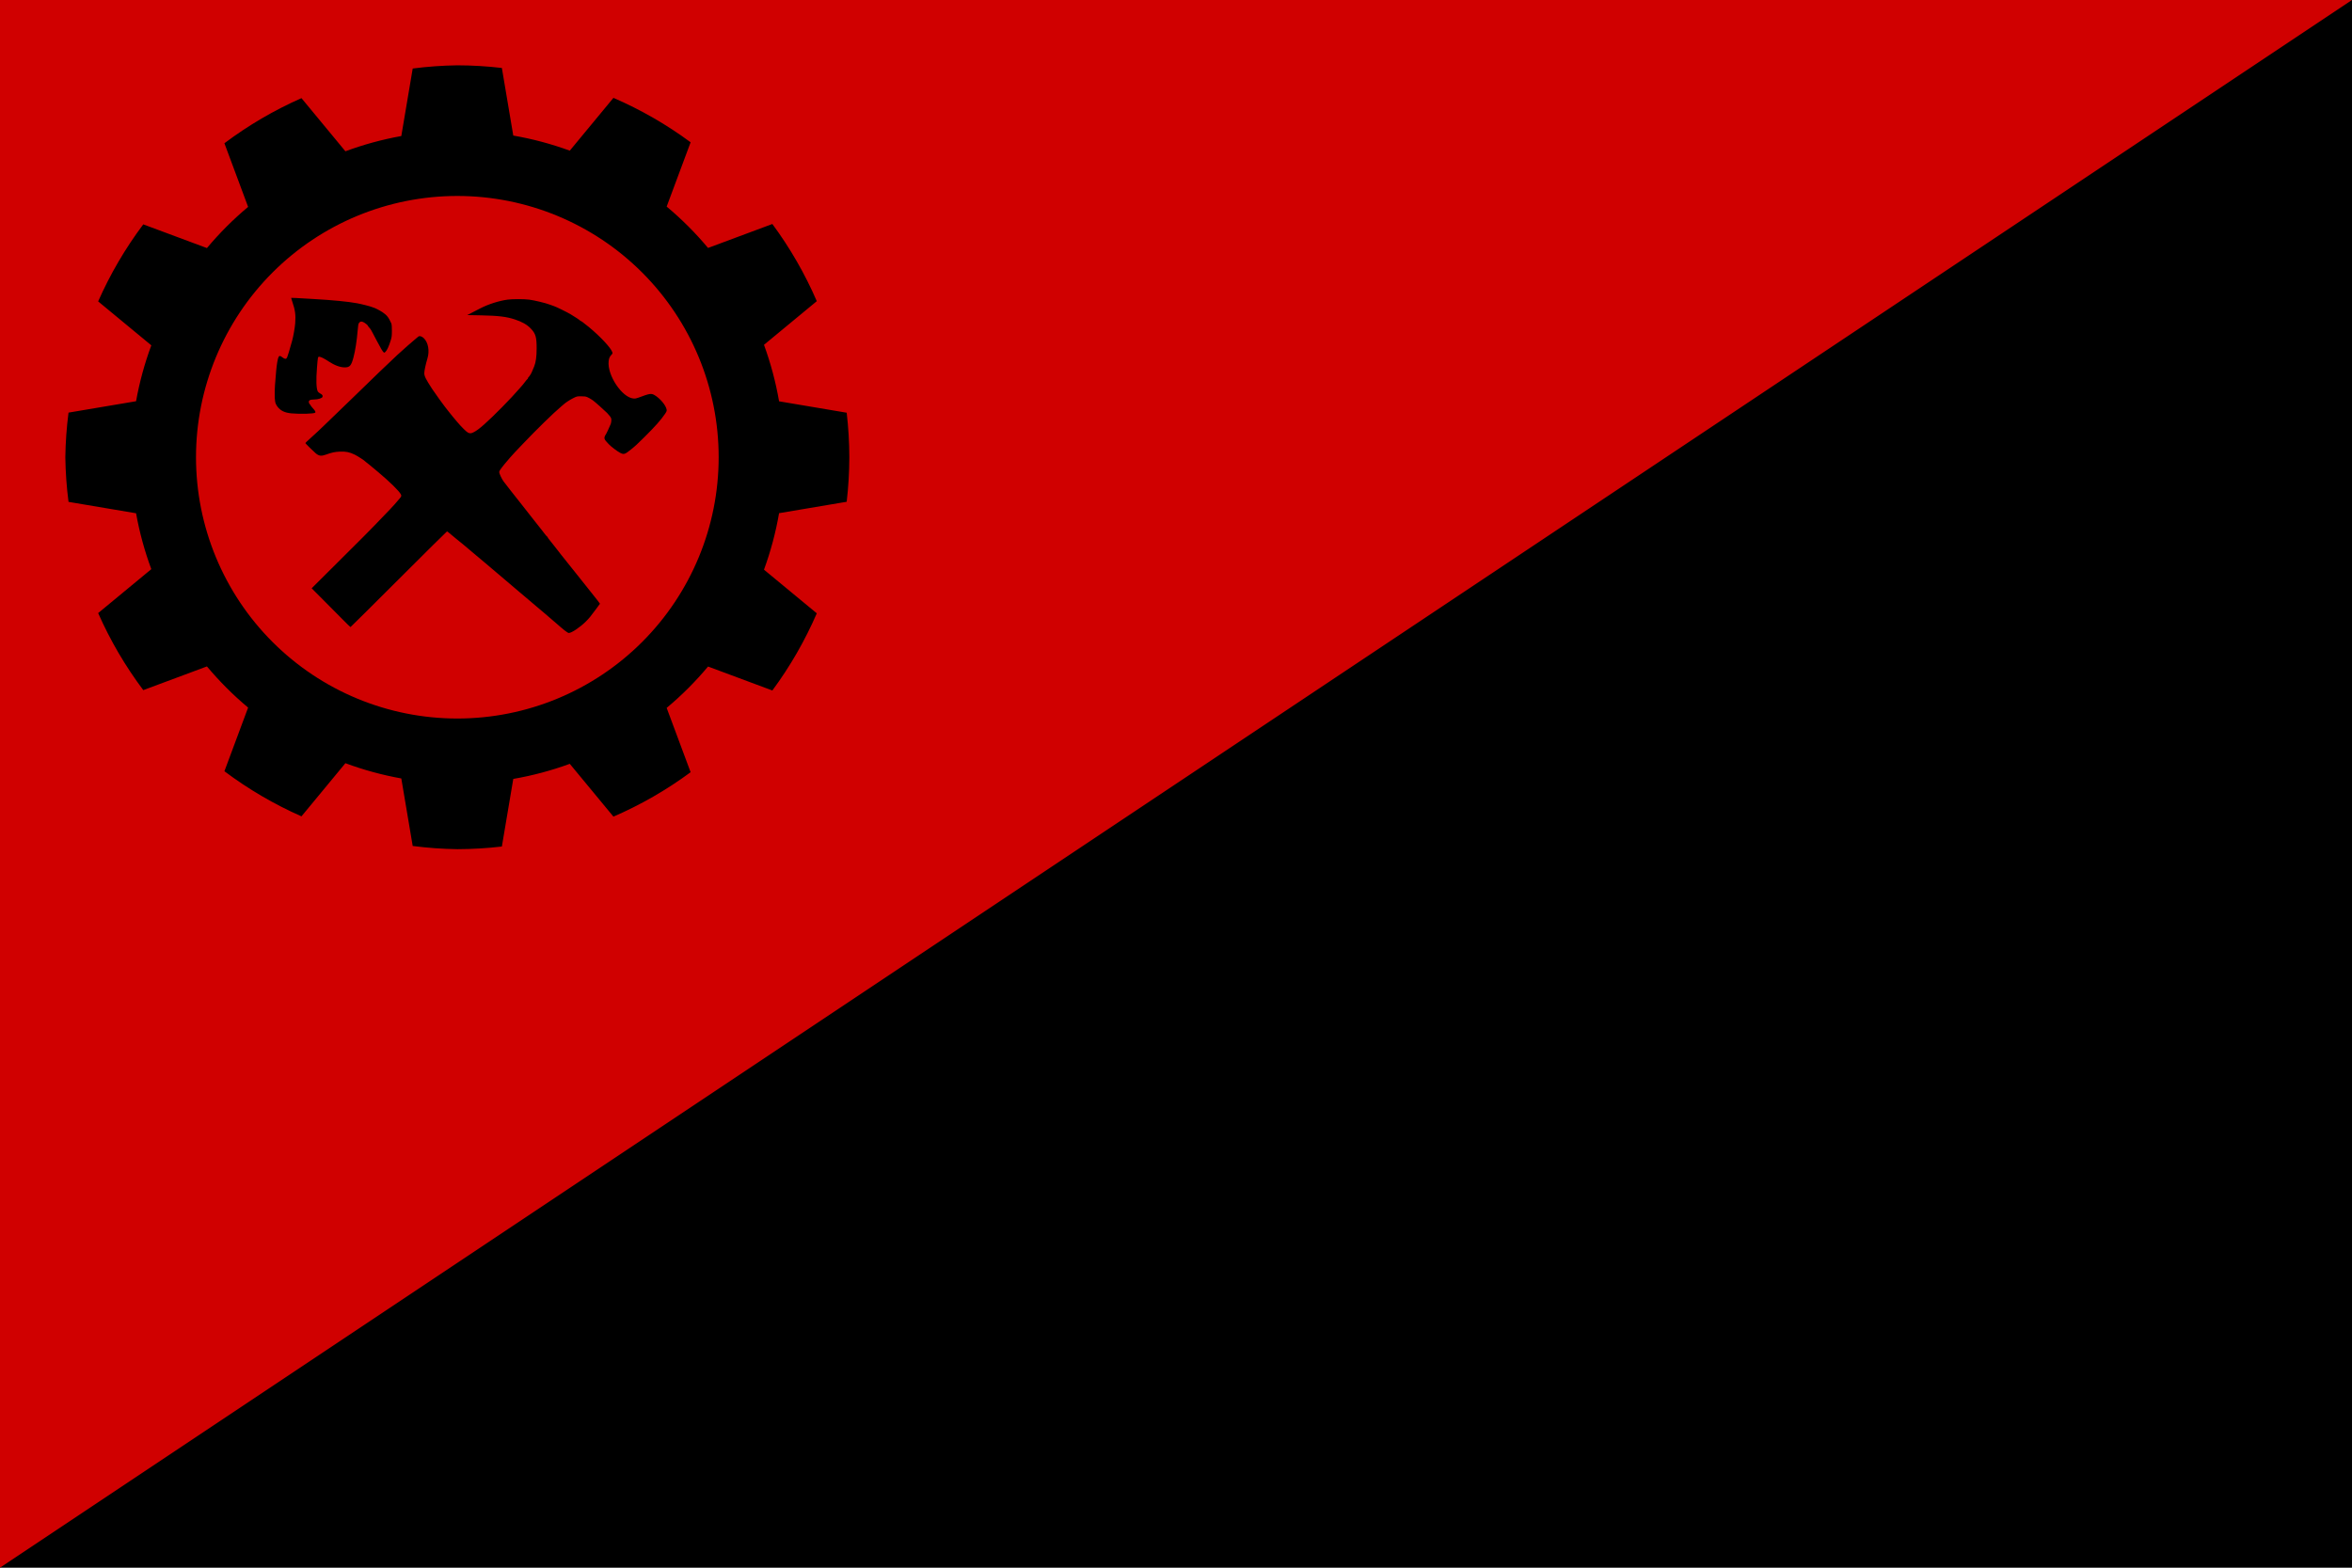
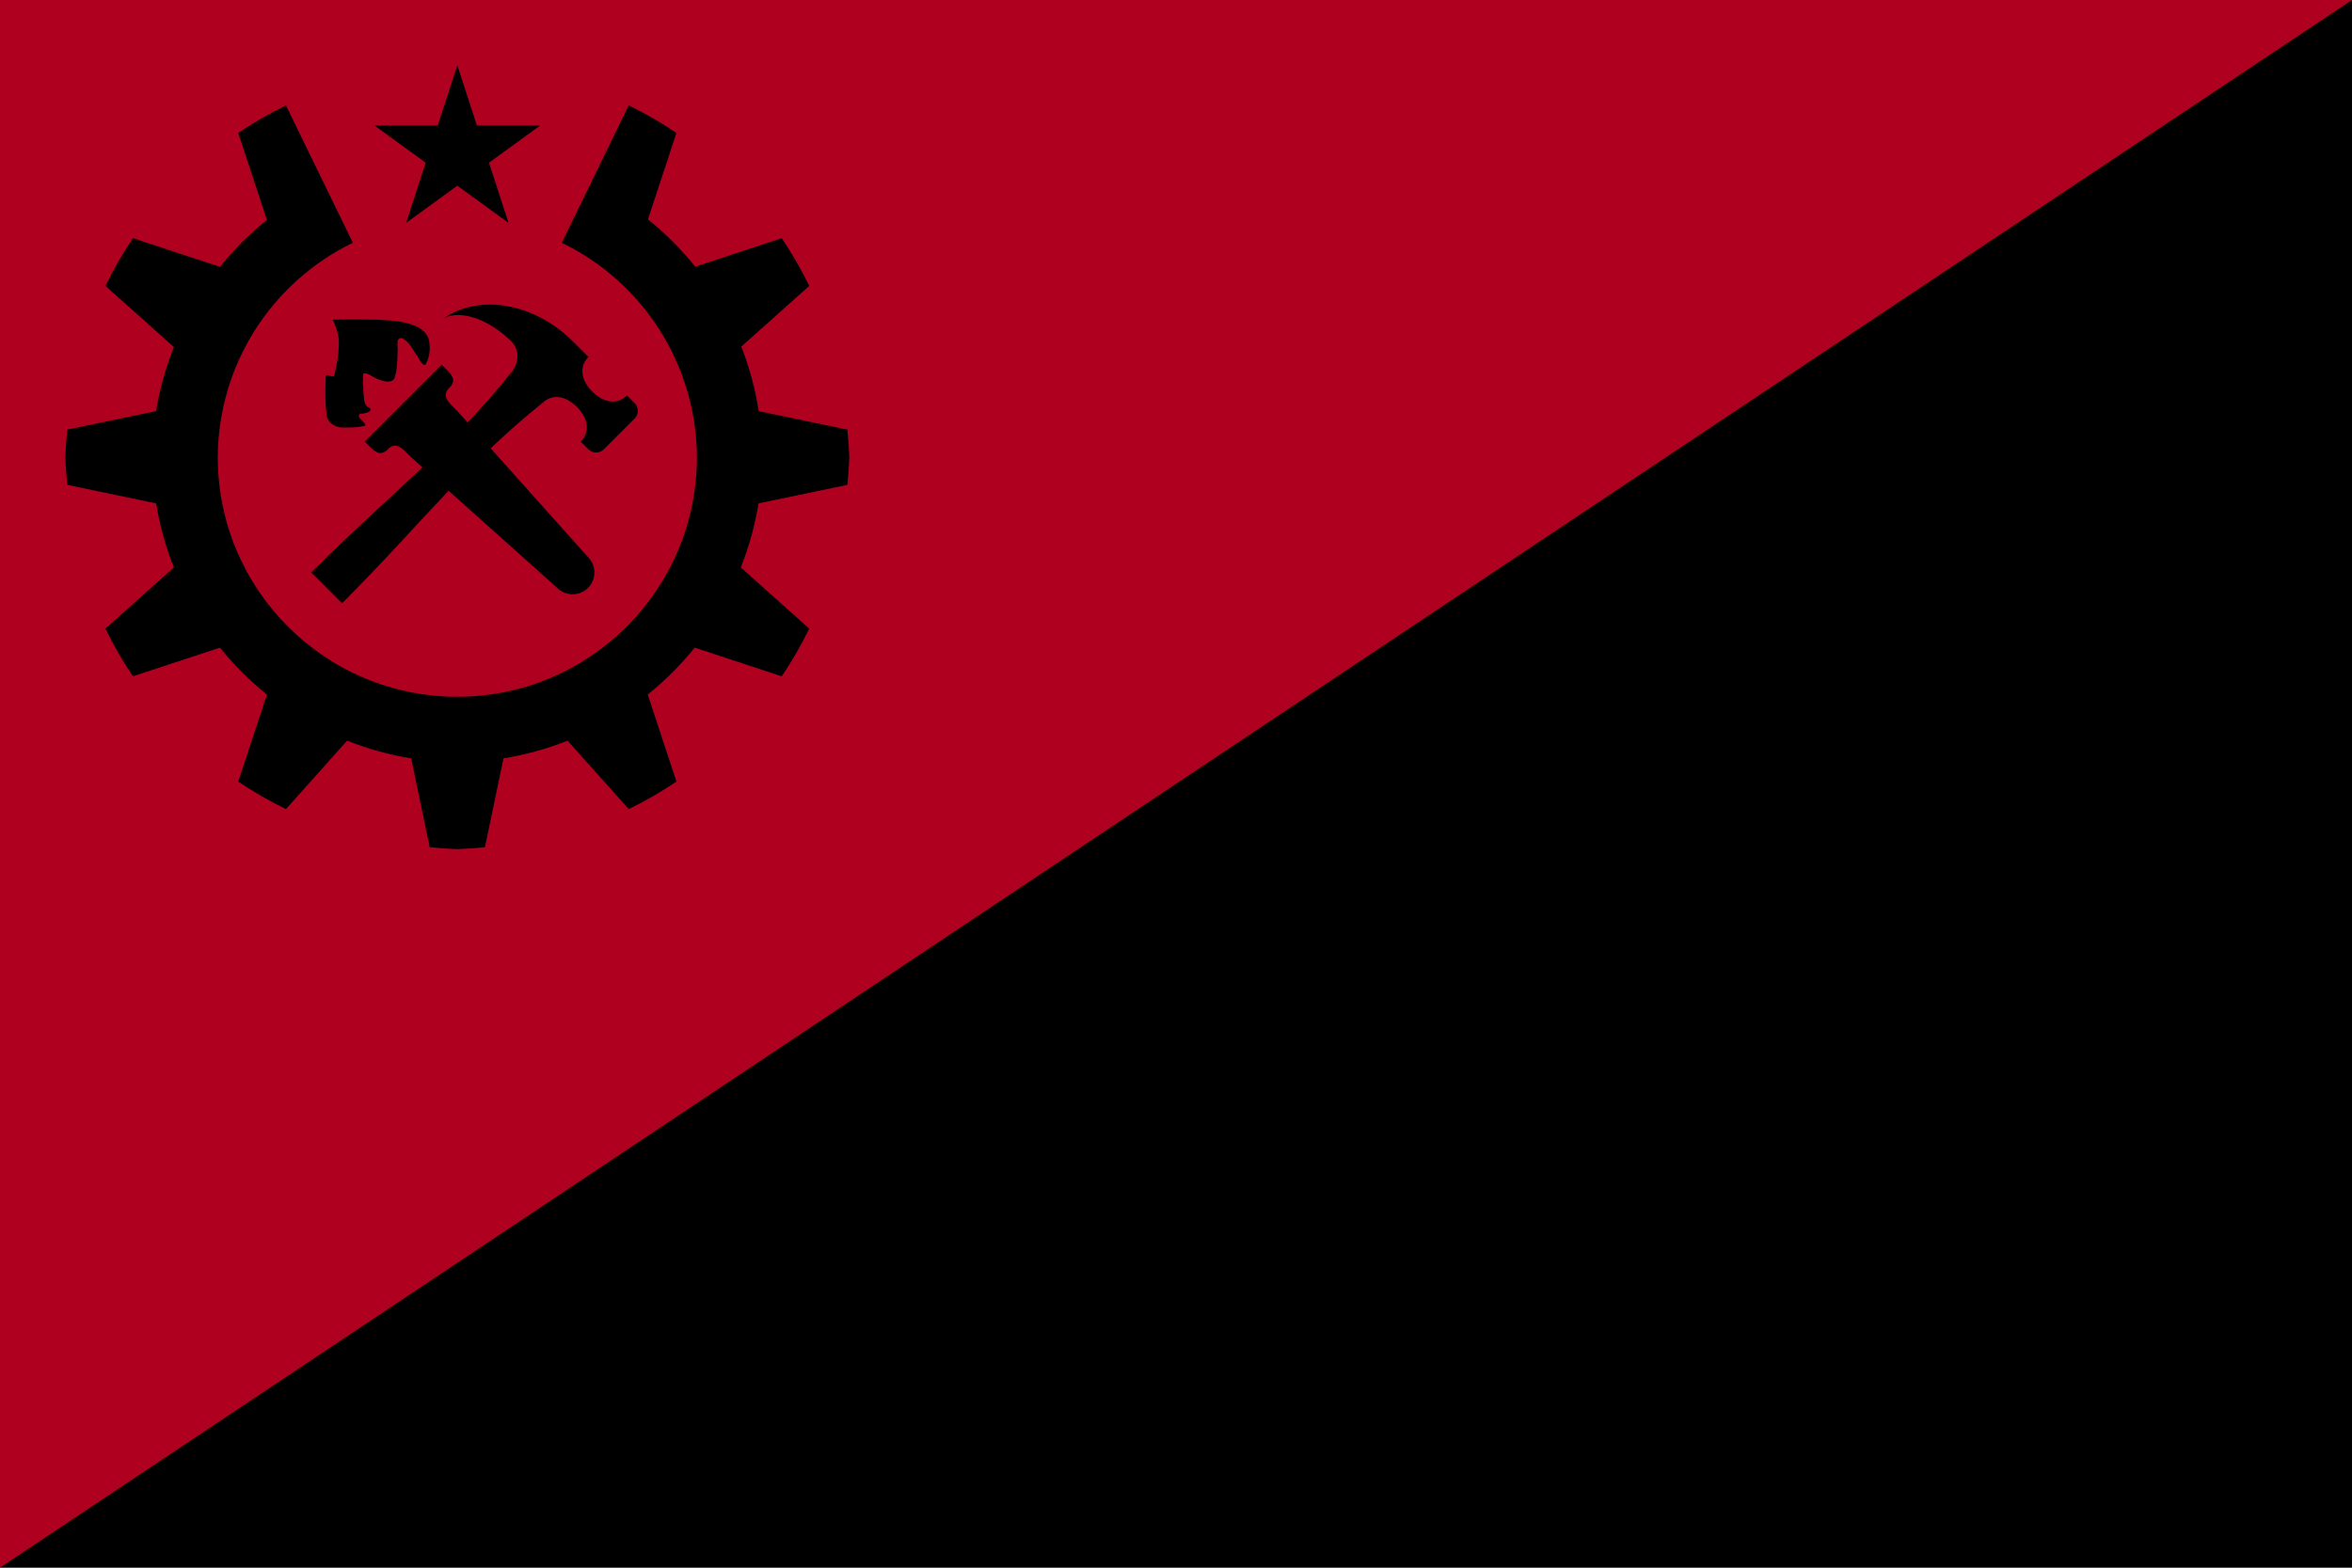
<svg xmlns="http://www.w3.org/2000/svg" xml:space="preserve" id="svg1" width="4608" height="3072" version="1.1" viewBox="0 0 1219.2 812.8">
  <defs id="defs1">
    <style id="style1">.cls-1{fill:#0283c0}.cls-2{fill:#fff}.cls-3{fill:#ef483f}</style>
  </defs>
  <path id="rect1" d="M 0 0 L 0 812.8 L 1219.2 812.8 L 1219.2 0 L 0 0 z" style="fill:#000;fill-rule:evenodd;stroke:none;stroke-width:8.467;stroke-linecap:round;stroke-linejoin:round;fill-opacity:1" />
-   <path id="path1" d="M 0,0 V 812.8 L 1219.2,0 Z" style="fill:#d00000;stroke-width:4.233;stroke-linecap:round;stroke-linejoin:round;stroke-miterlimit:128;fill-opacity:1" />
-   <path id="path3" d="m 237.067,33.867 c -7.737,0.111 -15.461,0.663 -23.134,1.655 l -5.907,35.011 c -9.875,1.772 -19.573,4.418 -28.98,7.908 L 156.267,50.882 c -14.161,6.25 -27.562,14.097 -39.941,23.389 l 12.288,32.998 c -7.736,6.465 -14.88,13.609 -21.345,21.345 L 74.27,116.326 c -9.292,12.379 -17.139,25.78 -23.389,39.941 l 27.558,22.778 c -3.489,9.407 -6.135,19.105 -7.908,28.98 l -35.011,5.907 c -0.992,7.674 -1.544,15.398 -1.655,23.135 0.111,7.737 0.663,15.461 1.655,23.135 l 35.011,5.907 c 1.772,9.875 4.418,19.573 7.908,28.98 l -27.558,22.778 c 6.25,14.161 14.097,27.562 23.389,39.941 L 107.269,345.519 c 6.465,7.736 13.609,14.88 21.345,21.345 l -12.288,32.999 c 12.379,9.292 25.78,17.139 39.941,23.389 l 22.778,-27.558 c 9.407,3.489 19.105,6.135 28.98,7.908 l 5.907,35.011 c 7.674,0.992 15.398,1.544 23.134,1.655 7.715,-0.018 15.423,-0.475 23.086,-1.369 l 5.914,-35.051 c 9.978,-1.727 19.781,-4.346 29.292,-7.825 l 22.629,27.377 c 14.167,-6.134 27.589,-13.862 40.006,-23.036 L 345.579,367.024 c 7.775,-6.493 14.953,-13.67 21.445,-21.445 l 33.339,12.414 c 9.173,-12.417 16.902,-25.839 23.036,-40.006 l -27.377,-22.629 c 3.479,-9.51 6.098,-19.314 7.825,-29.292 l 35.051,-5.914 c 0.894,-7.663 1.352,-15.371 1.369,-23.086 -0.018,-7.715 -0.475,-15.423 -1.369,-23.086 l -35.051,-5.914 c -1.727,-9.978 -4.346,-19.781 -7.825,-29.292 l 27.377,-22.629 c -6.134,-14.167 -13.862,-27.589 -23.036,-40.006 l -33.339,12.414 c -6.493,-7.775 -13.67,-14.953 -21.445,-21.445 L 357.993,73.771 C 345.576,64.597 332.154,56.869 317.987,50.735 l -22.629,27.377 c -9.51,-3.479 -19.314,-6.098 -29.292,-7.825 l -5.914,-35.051 c -7.663,-0.894 -15.371,-1.352 -23.086,-1.369 z m 0,67.733 c 35.928,-1e-5 70.384,14.272 95.789,39.677 25.405,25.405 39.677,59.861 39.677,95.789 0,35.928 -14.272,70.384 -39.677,95.789 -25.405,25.405 -59.861,39.677 -95.789,39.677 -35.928,0 -70.384,-14.272 -95.789,-39.677 -25.405,-25.405 -39.677,-59.861 -39.677,-95.789 0,-35.928 14.272,-70.384 39.677,-95.789 25.405,-25.405 59.861,-39.677 95.789,-39.677 z m -86.125,52.83 v 5.3e-4 0.001 c -0.04,0.04 0.204,0.88 0.544,1.868 1.532,4.472 1.873,6.99 1.538,11.302 -0.182,2.321 -0.943,6.685 -1.556,8.917 -1.182,4.313 -2.458,8.568 -2.594,8.66 -0.091,0.063 -0.231,0.287 -0.308,0.497 -0.224,0.608 -1.104,0.452 -2.154,-0.381 -1.164,-0.927 -1.62,-0.962 -2.034,-0.163 -0.404,0.782 -0.933,3.859 -1.216,7.07 -0.64,7.25 -0.735,8.715 -0.757,11.843 -0.028,3.892 0.215,5.136 1.303,6.631 1.619,2.231 3.779,3.303 7.337,3.64 4.598,0.436 11.75,0.224 12.34,-0.365 0.343,-0.345 0.018,-0.953 -1.25,-2.34 -0.661,-0.723 -1.205,-1.438 -1.21,-1.589 -0.005,-0.151 -0.095,-0.275 -0.199,-0.275 -0.108,0 -0.318,-0.3 -0.47,-0.668 -0.575,-1.386 0.221,-1.963 2.718,-1.964 1.881,-0.002 3.996,-0.675 4.204,-1.339 0.227,-0.713 -0.079,-1.172 -1.158,-1.745 -0.575,-0.303 -1.16,-0.796 -1.304,-1.094 -0.779,-1.614 -0.917,-5.932 -0.395,-12.418 0.444,-5.513 0.453,-5.555 1.185,-5.555 0.759,0 2.496,0.866 4.845,2.415 3.04,2.006 5.923,3.086 8.273,3.099 2.707,0.018 3.459,-0.84 4.635,-5.295 0.897,-3.383 1.722,-8.681 2.115,-13.57 0.232,-2.866 0.373,-3.703 0.703,-4.144 0.613,-0.819 1.183,-0.95 2.189,-0.498 0.925,0.414 2.49,1.674 2.49,2.006 0,0.109 0.295,0.509 0.658,0.888 0.361,0.378 0.791,0.945 0.951,1.26 0.162,0.313 0.542,1.014 0.845,1.556 0.305,0.544 1.321,2.468 2.259,4.276 1.805,3.481 2.895,5.306 3.446,5.758 0.277,0.229 0.433,0.179 0.904,-0.293 0.837,-0.837 1.774,-2.894 2.737,-6.014 0.502,-1.626 0.577,-2.256 0.585,-4.956 0.005,-1.749 -0.091,-3.32 -0.225,-3.618 -1.475,-3.31 -2.334,-4.412 -4.657,-5.976 -1.304,-0.878 -4.138,-2.336 -4.544,-2.336 -0.083,0 -0.461,-0.141 -0.842,-0.312 -0.847,-0.381 -5.319,-1.52 -7.741,-1.971 -4.676,-0.869 -12.597,-1.641 -22.789,-2.221 -3.378,-0.194 -7.309,-0.42 -8.735,-0.505 -1.425,-0.085 -2.626,-0.121 -2.666,-0.083 z m 117.671,0.667 c -2.12,0 -4.21,0.082 -5.453,0.248 -4.5,0.605 -9.989,2.359 -14.261,4.562 -1.147,0.59 -3.121,1.608 -4.389,2.264 l -2.304,1.189 7.13,0.138 c 8.901,0.172 13.153,0.68 17.444,2.084 3.837,1.256 6.394,2.708 8.34,4.735 2.553,2.659 3.072,4.419 3.059,10.369 -0.008,4.243 -0.408,7.145 -1.283,9.321 -1.122,2.793 -1.531,3.658 -2.151,4.568 -0.385,0.564 -0.78,1.059 -0.877,1.099 -0.098,0.04 -0.177,0.204 -0.177,0.365 0,0.161 -0.072,0.325 -0.163,0.364 -0.176,0.08 -0.912,0.953 -1.81,2.155 -0.302,0.401 -0.646,0.839 -0.767,0.973 -0.121,0.133 -0.812,0.929 -1.536,1.773 -4.517,5.256 -13.533,14.425 -18.436,18.75 -2.612,2.304 -3.982,3.311 -5.589,4.112 -1.144,0.569 -1.715,0.611 -2.694,0.197 -0.845,-0.358 -3.534,-3.012 -5.81,-5.734 -0.794,-0.951 -1.59,-1.901 -2.387,-2.85 -0.626,-0.759 -1.241,-1.527 -1.844,-2.304 -0.608,-0.782 -1.534,-1.967 -2.056,-2.63 -1.218,-1.551 -4.844,-6.593 -5.503,-7.652 -0.099,-0.164 -0.212,-0.319 -0.338,-0.463 -0.063,-0.06 -0.469,-0.654 -0.899,-1.317 -3.181,-4.906 -3.92,-6.408 -3.92,-7.949 0,-1.232 0.712,-4.55 1.634,-7.611 1.185,-3.928 0.414,-8.264 -1.863,-10.495 -0.998,-0.978 -2.199,-1.355 -2.797,-0.878 l -0.782,0.616 c -1.343,1.046 -7.693,6.631 -10.105,8.883 -5.748,5.374 -11.072,10.493 -23.414,22.511 -4.899,4.758 -9.813,9.501 -14.74,14.231 -0.822,0.781 -2.204,2.097 -3.071,2.926 -0.869,0.829 -2.691,2.496 -4.048,3.706 -1.358,1.21 -2.468,2.276 -2.468,2.368 0,0.182 4.314,4.442 5.375,5.309 1.721,1.404 2.861,1.552 5.266,0.685 3.093,-1.114 4.585,-1.439 7.156,-1.558 3.174,-0.149 5.08,0.232 7.804,1.564 1.629,0.796 5.184,3.114 5.556,3.621 0.06,0.083 0.315,0.292 0.569,0.466 0.519,0.358 1.185,0.907 5.984,4.92 5.984,5.006 10.875,9.805 11.8,11.582 0.39,0.746 0.277,1.126 -0.64,2.16 -0.384,0.432 -0.759,0.87 -1.127,1.316 -1.5,1.85 -4.898,5.461 -12.327,13.098 -3.806,3.912 -3.998,4.104 -20.707,20.739 l -11.439,11.387 5.813,5.83 c 3.199,3.206 7.686,7.728 9.972,10.051 2.287,2.321 4.243,4.222 4.346,4.222 0.103,0 11.346,-11.155 24.979,-24.783 13.635,-13.628 24.898,-24.784 25.025,-24.784 0.129,0 0.428,0.172 0.664,0.383 0.237,0.212 1.218,1.023 2.181,1.804 0.961,0.779 1.8,1.475 1.861,1.546 0.06,0.07 0.851,0.715 1.756,1.432 0.637,0.5 1.266,1.008 1.889,1.524 0.391,0.348 2.691,2.288 5.442,4.582 0.592,0.496 1.187,0.999 1.321,1.12 0.133,0.121 0.784,0.663 1.445,1.205 1.711,1.406 2.034,1.678 4.14,3.481 1.038,0.887 2.333,1.989 2.875,2.445 0.544,0.458 1.783,1.509 2.756,2.334 3.775,3.18 7.537,6.376 11.286,9.587 0.302,0.259 1.376,1.16 2.384,2.006 2.111,1.761 4.207,3.54 6.287,5.337 0.365,0.322 1.549,1.323 2.633,2.223 0.744,0.613 1.481,1.234 2.211,1.863 0.133,0.123 0.818,0.719 1.526,1.321 0.708,0.603 1.74,1.492 2.295,1.975 0.555,0.482 1.593,1.372 2.304,1.974 0.713,0.603 1.449,1.245 1.636,1.425 0.187,0.182 1.111,0.945 2.051,1.701 0.988,0.791 1.922,1.37 2.216,1.37 1.424,0 5.719,-2.871 8.705,-5.819 1.87,-1.847 2.517,-2.635 5.464,-6.64 l 1.985,-2.703 -0.498,-0.697 c -0.246,-0.349 -0.5,-0.691 -0.762,-1.028 -0.959,-1.204 -1.915,-2.411 -2.868,-3.62 -2.928,-3.701 -5.869,-7.393 -8.821,-11.076 -1.591,-1.989 -3.328,-4.162 -3.857,-4.827 -1.223,-1.538 -2.45,-3.073 -3.679,-4.605 -0.147,-0.182 -0.562,-0.724 -0.92,-1.206 -0.245,-0.338 -0.502,-0.667 -0.771,-0.987 -0.634,-0.783 -1.257,-1.576 -1.867,-2.379 -0.765,-1.002 -1.548,-1.99 -2.35,-2.962 -0.332,-0.381 -0.658,-0.865 -0.73,-1.076 -0.068,-0.21 -0.206,-0.383 -0.303,-0.383 -0.099,0 -0.753,-0.765 -1.454,-1.7 -0.49,-0.662 -0.993,-1.314 -1.508,-1.956 -0.242,-0.284 -0.475,-0.576 -0.699,-0.876 -1.146,-1.483 -2.307,-2.954 -3.485,-4.413 -0.882,-1.107 -1.757,-2.219 -2.626,-3.336 -1.382,-1.782 -2.773,-3.557 -4.174,-5.324 -0.639,-0.769 -1.261,-1.552 -1.864,-2.349 -1.076,-1.386 -2.163,-2.764 -3.26,-4.134 -1.492,-1.873 -3.065,-3.903 -3.494,-4.515 -0.978,-1.389 -2.242,-4.094 -2.242,-4.797 0,-0.575 0.624,-1.509 2.818,-4.215 1.338,-1.648 4.388,-5.136 5.396,-6.167 0.249,-0.255 1.984,-2.076 3.855,-4.047 7.056,-7.437 16.048,-16.225 19.958,-19.505 0.646,-0.544 1.282,-1.086 1.413,-1.207 0.941,-0.867 3.159,-2.319 4.833,-3.164 1.966,-0.991 2.011,-1.003 4.187,-1.003 1.701,0 2.424,0.099 3.183,0.428 1.135,0.497 2.978,1.635 3.613,2.236 0.242,0.227 0.736,0.643 1.098,0.921 0.549,0.424 2.385,2.091 5.614,5.097 0.313,0.292 0.93,1.007 1.373,1.587 0.665,0.878 0.801,1.24 0.801,2.112 0,0.578 -0.14,1.45 -0.314,1.939 -0.421,1.197 -2.514,5.595 -2.732,5.74 -0.095,0.065 -0.284,0.44 -0.42,0.838 -0.308,0.902 -0.084,1.538 0.923,2.629 0.414,0.449 0.933,1.015 1.154,1.258 1.144,1.26 4.407,3.735 5.984,4.542 1.895,0.968 2.39,0.812 5.607,-1.783 2.259,-1.82 3.03,-2.533 6.912,-6.38 5.516,-5.465 8.626,-8.964 10.658,-11.99 0.844,-1.253 0.988,-1.619 0.89,-2.234 -0.36,-2.234 -3.391,-5.873 -6.302,-7.562 -1.692,-0.985 -2.548,-0.851 -8.208,1.287 -1.152,0.434 -1.816,0.557 -2.66,0.489 -5.955,-0.477 -13.709,-12.112 -12.904,-19.36 0.169,-1.517 0.535,-2.351 1.463,-3.328 0.603,-0.635 0.64,-0.757 0.418,-1.392 -0.802,-2.299 -6.257,-8.132 -12.202,-13.045 -0.495,-0.413 -1.002,-0.811 -1.521,-1.193 -0.2,-0.133 -0.39,-0.28 -0.568,-0.44 -0.327,-0.365 -1.98,-1.546 -2.163,-1.546 -0.118,0 -0.249,-0.075 -0.287,-0.166 -0.094,-0.211 -2.655,-1.904 -4.892,-3.232 -1.84,-1.094 -7.522,-3.886 -8.454,-4.16 -0.738,-0.245 -1.47,-0.51 -2.194,-0.794 -2.218,-0.855 -8.159,-2.288 -10.862,-2.621 -1.359,-0.167 -3.509,-0.252 -5.626,-0.252 z" style="display:inline;fill:#000;fill-opacity:1;stroke-width:1.12;stroke-linecap:round;stroke-linejoin:round;stroke-miterlimit:128" />
+   <path id="path1" d="M 0,0 V 812.8 L 1219.2,0 Z" style="fill:#b00020;stroke-width:4.233;stroke-linecap:round;stroke-linejoin:round;stroke-miterlimit:128;fill-opacity:1" />
+   <path id="path8" d="m 237.067,33.867 -10.138,31.202 h -32.807 l 26.542,19.284 -10.138,31.202 26.542,-19.284 26.542,19.284 -10.138,-31.202 26.542,-19.284 h -32.807 z m -88.835,20.778 c -8.569,4.167 -16.835,8.932 -24.736,14.259 l 14.867,45.133 c -8.969,7.199 -17.126,15.356 -24.325,24.325 L 68.903,123.496 c -5.327,7.901 -10.092,16.167 -14.259,24.736 l 35.486,31.692 c -4.265,10.707 -7.346,21.848 -9.189,33.224 l -46.05,9.594 c -0.51,4.761 -0.852,9.539 -1.025,14.325 0.173,4.785 0.514,9.563 1.025,14.325 l 46.05,9.594 c 1.842,11.377 4.924,22.518 9.189,33.224 l -35.486,31.692 c 4.167,8.569 8.932,16.835 14.259,24.736 L 114.037,335.771 c 7.199,8.969 15.356,17.126 24.325,24.325 l -14.867,45.133 c 7.901,5.327 16.167,10.092 24.736,14.259 l 31.692,-35.486 c 10.707,4.265 21.848,7.346 33.224,9.189 l 9.594,46.05 c 4.761,0.51 9.539,0.852 14.325,1.025 4.785,-0.173 9.563,-0.514 14.325,-1.025 l 9.594,-46.05 c 11.377,-1.842 22.518,-4.924 33.224,-9.189 l 31.692,35.486 c 8.569,-4.167 16.835,-8.932 24.736,-14.259 l -14.867,-45.133 c 8.969,-7.199 17.126,-15.356 24.325,-24.325 l 45.133,14.867 c 5.327,-7.901 10.092,-16.167 14.259,-24.736 L 384.003,294.209 c 4.265,-10.707 7.346,-21.848 9.189,-33.224 l 46.05,-9.594 c 0.51,-4.761 0.852,-9.539 1.025,-14.325 -0.173,-4.785 -0.514,-9.563 -1.025,-14.325 l -45.965,-9.576 c -1.764,-11.458 -4.783,-22.687 -9.002,-33.484 l 35.214,-31.45 c -4.167,-8.569 -8.932,-16.835 -14.259,-24.736 l -44.85,14.774 C 353.132,129.223 344.91,121.002 335.864,113.754 L 350.638,68.903 C 342.737,63.576 334.471,58.811 325.902,54.644 l -34.684,71.224 c 42.504,20.606 69.85,63.639 70.027,111.199 0,68.581 -55.597,124.178 -124.178,124.178 -68.581,0 -124.178,-55.597 -124.178,-124.178 0.177,-47.56 27.523,-90.592 70.027,-111.199 z M 254.207,157.899 c -8.778,-0.059 -17.134,2.246 -24.085,7.095 8.712,-4.555 23.438,0.531 35.001,12.087 4.409,4.409 3.895,11.096 0,15.965 -7.548,9.436 -15.104,17.936 -22.758,26.009 l -5.415,-6.052 c -4.409,-4.409 -8.4,-7.565 -3.991,-11.974 4.409,-4.409 0.418,-7.565 -3.991,-11.974 l -39.912,39.912 c 4.409,4.409 7.565,8.4 11.974,3.991 4.408,-4.408 7.565,-0.418 11.973,3.991 l 5.976,5.347 c -17.779,16.851 -36.579,33.473 -57.627,54.521 l 15.965,15.965 c 21.338,-21.338 38.129,-40.361 55.22,-58.355 L 288.835,304.8 c 4.408,4.408 11.556,4.409 15.965,0 4.409,-4.409 4.409,-11.556 0,-15.965 l -50.456,-56.392 c 8.283,-7.886 17.029,-15.662 26.744,-23.433 4.409,-4.409 11.347,-4.617 17.96,1.996 6.613,6.613 6.404,13.552 1.996,17.961 l 3.991,3.991 c 2.204,2.204 5.778,2.204 7.982,0 l 15.965,-15.965 c 2.204,-2.204 2.205,-5.778 3.8e-4,-7.983 l -3.992,-3.991 c -4.409,4.409 -11.347,4.617 -17.96,-1.996 -6.613,-6.613 -6.404,-13.552 -1.996,-17.96 l -7.983,-7.983 c -12.416,-12.415 -28.216,-19.082 -42.846,-19.181 z m -70.586,7.697 c -3.713,-0.003 -7.425,0.037 -11.131,0.111 1.666,3.886 3.3,7.924 3.125,12.186 0.037,5.658 -1.029,11.212 -2.285,16.657 -1.03,2.226 -4.97,-2.506 -4.492,1.859 -0.343,6.269 -0.309,12.619 0.495,18.895 0.463,4.116 4.847,6.513 8.64,6.341 3.832,-0.027 7.815,0.076 11.463,-1.042 0.043,-2.103 -5.728,-4.513 -2.44,-6.168 2.152,0.26 7.782,-1.57 3.582,-3.464 -2.314,-1.72 -1.755,-5.149 -2.198,-7.674 -0.134,-3.189 -0.367,-6.411 -0.089,-9.576 2.432,-0.837 5.056,2.067 7.454,2.777 2.618,1.032 6.557,2.494 8.581,-0.068 1.673,-4.407 1.59,-9.315 1.789,-14.018 0.451,-2.288 -1.431,-7.573 2.273,-7.111 3.488,1.563 5.151,5.307 7.218,8.304 1.537,1.454 2.7,6.178 4.935,5.474 1.879,-3.25 2.628,-7.237 2.047,-11.039 -0.063,-4.162 -3.487,-7.582 -7.226,-9.026 -6.521,-2.752 -13.7,-2.971 -20.6,-3.269 -3.714,-0.097 -7.429,-0.145 -11.142,-0.148 z" style="display:inline;fill:#000;fill-opacity:1;stroke:none;stroke-width:33.867;stroke-linejoin:bevel;stroke-miterlimit:128;stroke-dasharray:none;stroke-opacity:1;paint-order:stroke fill markers" />
</svg>
